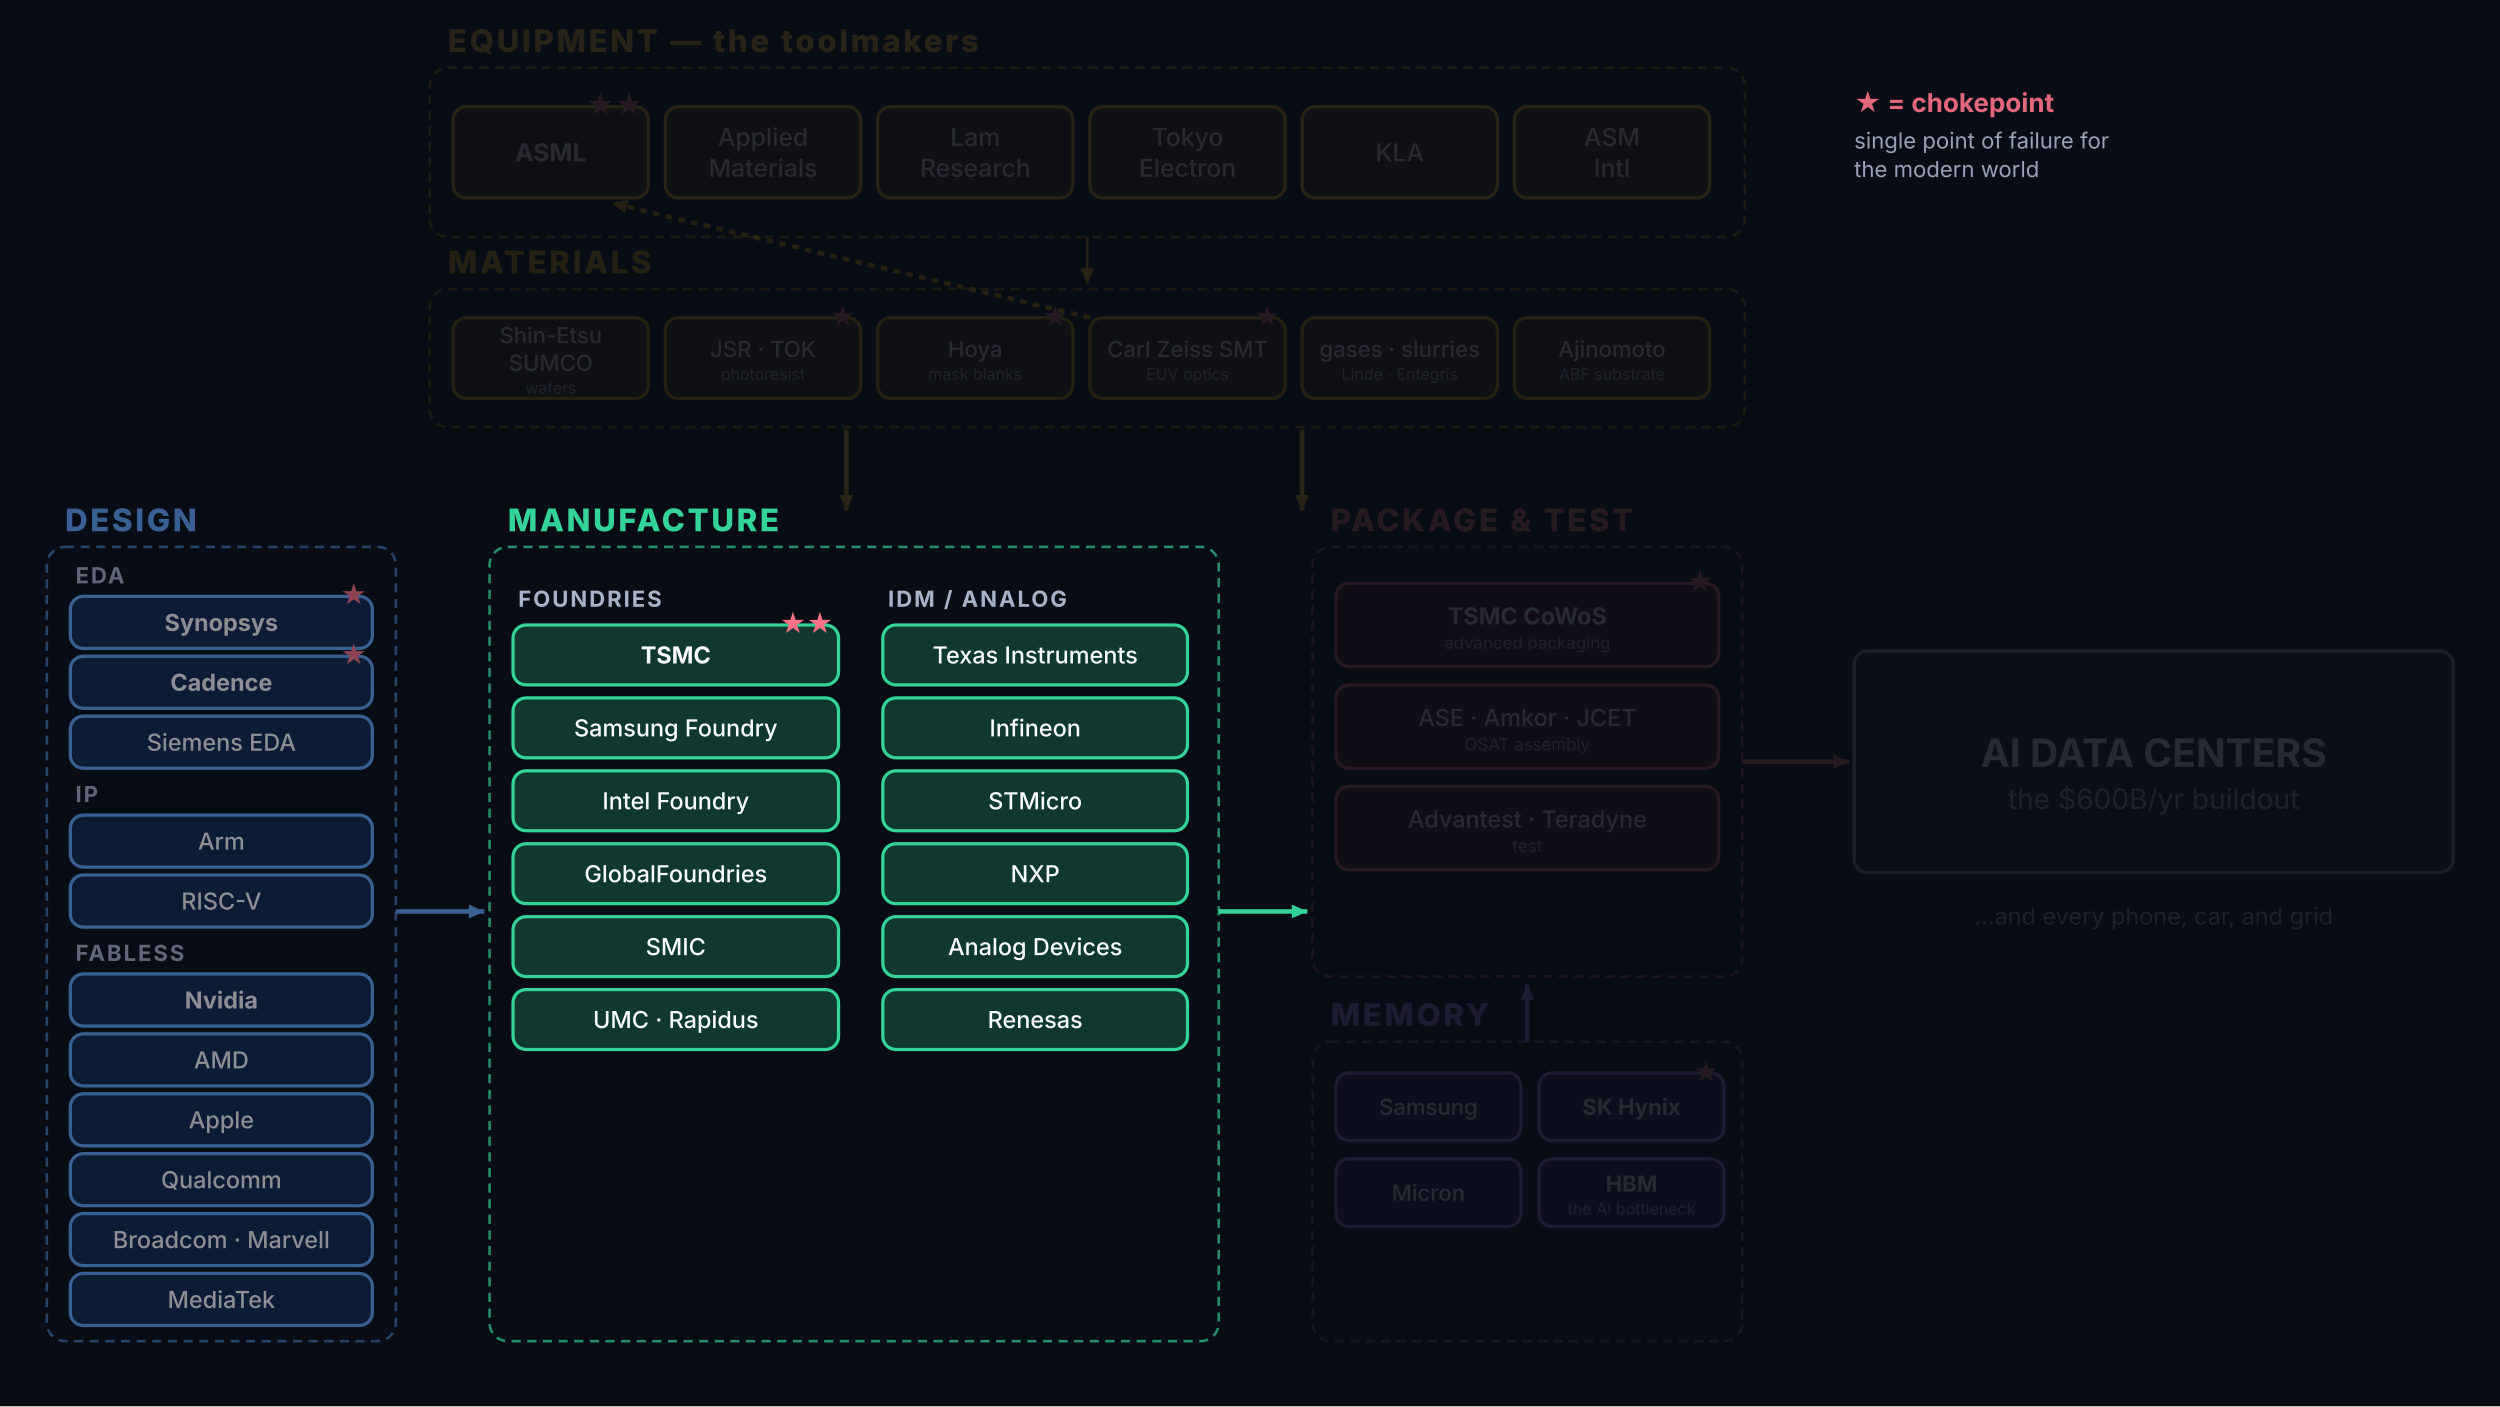
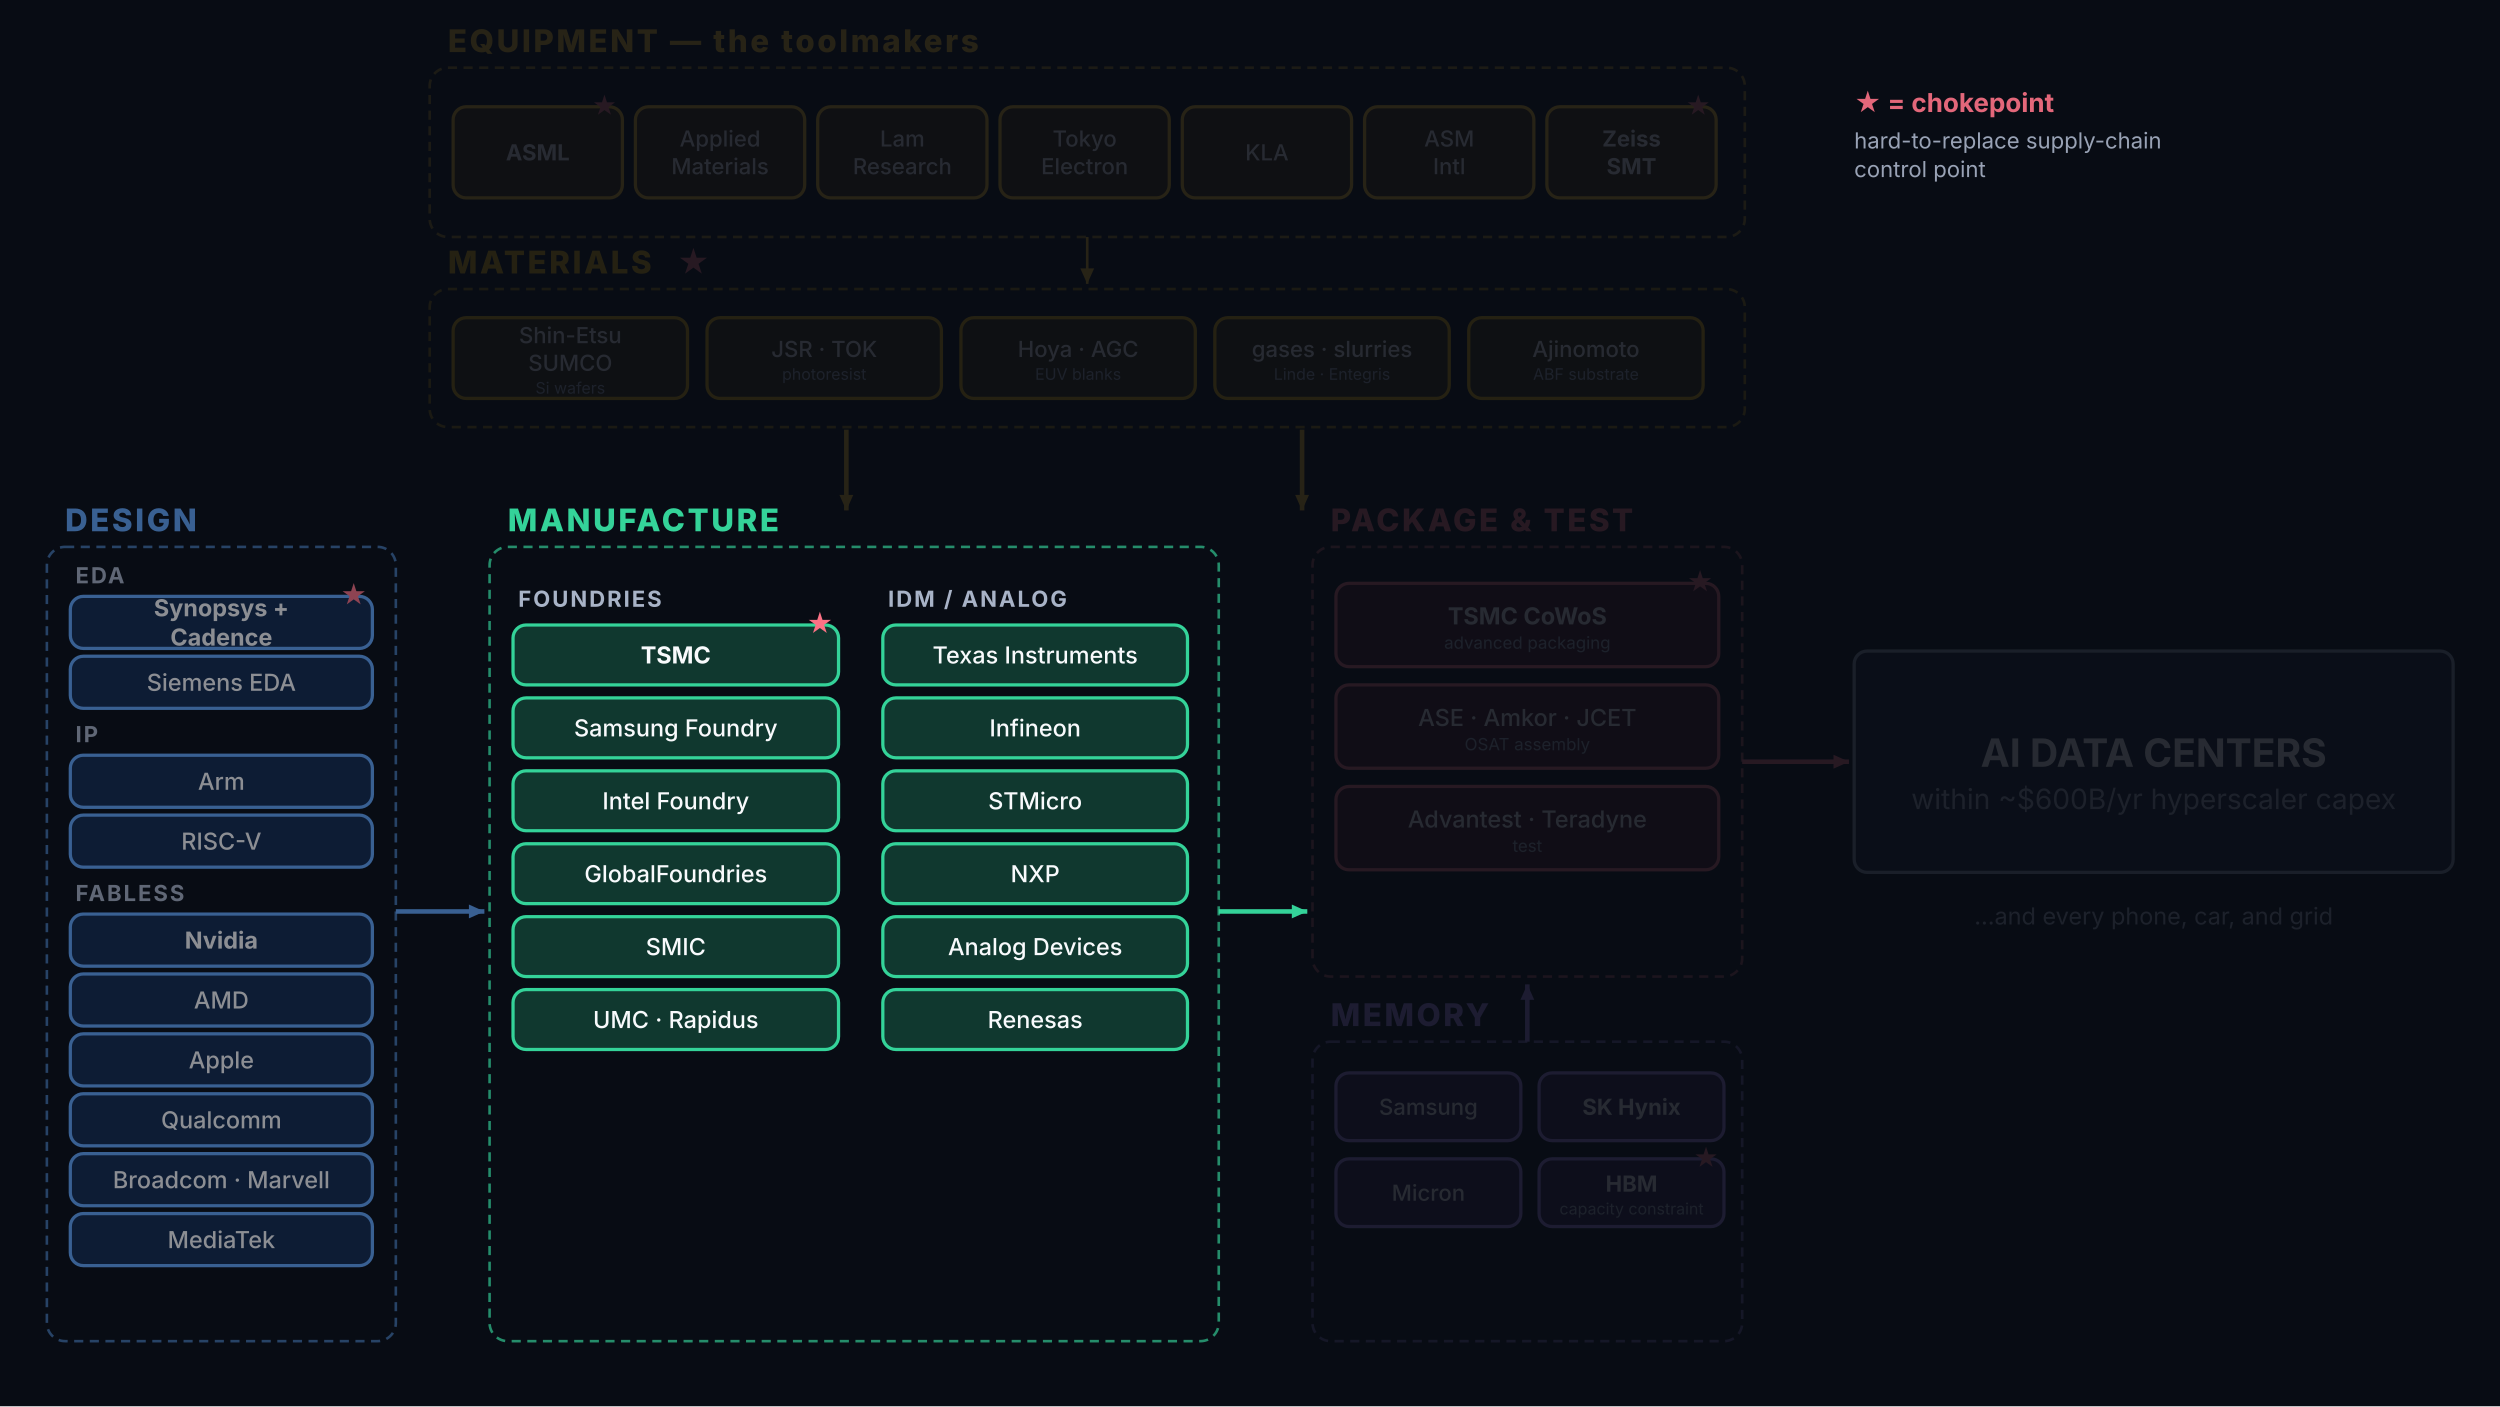
<svg xmlns="http://www.w3.org/2000/svg" viewBox="0 0 1920 1080" font-family="Inter, -apple-system, sans-serif">
  <rect width="1920" height="1080" fill="#080c14" />
  <g opacity="0.13">
    <rect x="330" y="52" width="1010" height="130" rx="14" fill="none" stroke="#fbbf24" stroke-width="2" stroke-dasharray="7 5" opacity="0.65" />
    <text x="344" y="40" font-size="24" font-weight="800" letter-spacing="2" fill="#fbbf24">EQUIPMENT — the toolmakers</text>
-     <rect x="348" y="82" width="150" height="70" rx="10" fill="#3b2b10" stroke="#fbbf24" stroke-width="2.5" />
-     <text x="423" y="117" text-anchor="middle" dominant-baseline="central" font-size="19" font-weight="700" fill="#f8fafc">ASML</text>
-     <text x="494" y="88" text-anchor="end" font-size="20.9" fill="#fb7185">★★</text>
-     <rect x="511" y="82" width="150" height="70" rx="10" fill="#3b2b10" stroke="#fbbf24" stroke-width="2.5" />
-     <text x="586" y="105.125" text-anchor="middle" dominant-baseline="central" font-size="19" font-weight="500" fill="#f8fafc">Applied</text>
-     <text x="586" y="128.875" text-anchor="middle" dominant-baseline="central" font-size="19" font-weight="500" fill="#f8fafc">Materials</text>
-     <rect x="674" y="82" width="150" height="70" rx="10" fill="#3b2b10" stroke="#fbbf24" stroke-width="2.5" />
-     <text x="749" y="105.125" text-anchor="middle" dominant-baseline="central" font-size="19" font-weight="500" fill="#f8fafc">Lam</text>
-     <text x="749" y="128.875" text-anchor="middle" dominant-baseline="central" font-size="19" font-weight="500" fill="#f8fafc">Research</text>
-     <rect x="837" y="82" width="150" height="70" rx="10" fill="#3b2b10" stroke="#fbbf24" stroke-width="2.5" />
-     <text x="912" y="105.125" text-anchor="middle" dominant-baseline="central" font-size="19" font-weight="500" fill="#f8fafc">Tokyo</text>
-     <text x="912" y="128.875" text-anchor="middle" dominant-baseline="central" font-size="19" font-weight="500" fill="#f8fafc">Electron</text>
-     <rect x="1000" y="82" width="150" height="70" rx="10" fill="#3b2b10" stroke="#fbbf24" stroke-width="2.5" />
-     <text x="1075" y="117" text-anchor="middle" dominant-baseline="central" font-size="19" font-weight="500" fill="#f8fafc">KLA</text>
-     <rect x="1163" y="82" width="150" height="70" rx="10" fill="#3b2b10" stroke="#fbbf24" stroke-width="2.5" />
-     <text x="1238" y="105.125" text-anchor="middle" dominant-baseline="central" font-size="19" font-weight="500" fill="#f8fafc">ASM</text>
-     <text x="1238" y="128.875" text-anchor="middle" dominant-baseline="central" font-size="19" font-weight="500" fill="#f8fafc">Intl</text>
+     <rect x="348" y="82" width="130" height="70" rx="10" fill="#3b2b10" stroke="#fbbf24" stroke-width="2.5" />
+     <text x="413" y="117" text-anchor="middle" dominant-baseline="central" font-size="17" font-weight="700" fill="#f8fafc">ASML</text>
+     <text x="474" y="88" text-anchor="end" font-size="18.7" fill="#fb7185">★</text>
+     <rect x="488" y="82" width="130" height="70" rx="10" fill="#3b2b10" stroke="#fbbf24" stroke-width="2.5" />
+     <text x="553" y="106.375" text-anchor="middle" dominant-baseline="central" font-size="17" font-weight="500" fill="#f8fafc">Applied</text>
+     <text x="553" y="127.625" text-anchor="middle" dominant-baseline="central" font-size="17" font-weight="500" fill="#f8fafc">Materials</text>
+     <rect x="628" y="82" width="130" height="70" rx="10" fill="#3b2b10" stroke="#fbbf24" stroke-width="2.5" />
+     <text x="693" y="106.375" text-anchor="middle" dominant-baseline="central" font-size="17" font-weight="500" fill="#f8fafc">Lam</text>
+     <text x="693" y="127.625" text-anchor="middle" dominant-baseline="central" font-size="17" font-weight="500" fill="#f8fafc">Research</text>
+     <rect x="768" y="82" width="130" height="70" rx="10" fill="#3b2b10" stroke="#fbbf24" stroke-width="2.5" />
+     <text x="833" y="106.375" text-anchor="middle" dominant-baseline="central" font-size="17" font-weight="500" fill="#f8fafc">Tokyo</text>
+     <text x="833" y="127.625" text-anchor="middle" dominant-baseline="central" font-size="17" font-weight="500" fill="#f8fafc">Electron</text>
+     <rect x="908" y="82" width="130" height="70" rx="10" fill="#3b2b10" stroke="#fbbf24" stroke-width="2.5" />
+     <text x="973" y="117" text-anchor="middle" dominant-baseline="central" font-size="17" font-weight="500" fill="#f8fafc">KLA</text>
+     <rect x="1048" y="82" width="130" height="70" rx="10" fill="#3b2b10" stroke="#fbbf24" stroke-width="2.5" />
+     <text x="1113" y="106.375" text-anchor="middle" dominant-baseline="central" font-size="17" font-weight="500" fill="#f8fafc">ASM</text>
+     <text x="1113" y="127.625" text-anchor="middle" dominant-baseline="central" font-size="17" font-weight="500" fill="#f8fafc">Intl</text>
+     <rect x="1188" y="82" width="130" height="70" rx="10" fill="#3b2b10" stroke="#fbbf24" stroke-width="2.5" />
+     <text x="1253" y="106.375" text-anchor="middle" dominant-baseline="central" font-size="17" font-weight="700" fill="#f8fafc">Zeiss</text>
+     <text x="1253" y="127.625" text-anchor="middle" dominant-baseline="central" font-size="17" font-weight="700" fill="#f8fafc">SMT</text>
+     <text x="1314" y="88" text-anchor="end" font-size="18.7" fill="#fb7185">★</text>
  </g>
  <g opacity="0.13">
    <rect x="330" y="222" width="1010" height="106" rx="14" fill="none" stroke="#eab308" stroke-width="2" stroke-dasharray="7 5" opacity="0.65" />
    <text x="344" y="210" font-size="24" font-weight="800" letter-spacing="2" fill="#eab308">MATERIALS</text>
-     <rect x="348" y="244" width="150" height="62" rx="10" fill="#342f10" stroke="#eab308" stroke-width="2.5" />
-     <text x="423" y="257.375" text-anchor="middle" dominant-baseline="central" font-size="17" font-weight="500" fill="#f8fafc">Shin-Etsu</text>
-     <text x="423" y="278.625" text-anchor="middle" dominant-baseline="central" font-size="17" font-weight="500" fill="#f8fafc">SUMCO</text>
-     <text x="423" y="297.875" text-anchor="middle" dominant-baseline="central" font-size="12.24" fill="#a8b3c7">wafers</text>
-     <rect x="511" y="244" width="150" height="62" rx="10" fill="#342f10" stroke="#eab308" stroke-width="2.5" />
-     <text x="586" y="268" text-anchor="middle" dominant-baseline="central" font-size="17" font-weight="500" fill="#f8fafc">JSR · TOK</text>
-     <text x="586" y="287.25" text-anchor="middle" dominant-baseline="central" font-size="12.24" fill="#a8b3c7">photoresist</text>
-     <text x="657" y="250" text-anchor="end" font-size="18.7" fill="#fb7185">★</text>
-     <rect x="674" y="244" width="150" height="62" rx="10" fill="#342f10" stroke="#eab308" stroke-width="2.5" />
-     <text x="749" y="268" text-anchor="middle" dominant-baseline="central" font-size="17" font-weight="500" fill="#f8fafc">Hoya</text>
-     <text x="749" y="287.25" text-anchor="middle" dominant-baseline="central" font-size="12.24" fill="#a8b3c7">mask blanks</text>
-     <text x="820" y="250" text-anchor="end" font-size="18.7" fill="#fb7185">★</text>
-     <rect x="837" y="244" width="150" height="62" rx="10" fill="#342f10" stroke="#eab308" stroke-width="2.5" />
-     <text x="912" y="268" text-anchor="middle" dominant-baseline="central" font-size="17" font-weight="500" fill="#f8fafc">Carl Zeiss SMT</text>
-     <text x="912" y="287.25" text-anchor="middle" dominant-baseline="central" font-size="12.24" fill="#a8b3c7">EUV optics</text>
-     <text x="983" y="250" text-anchor="end" font-size="18.7" fill="#fb7185">★</text>
-     <rect x="1000" y="244" width="150" height="62" rx="10" fill="#342f10" stroke="#eab308" stroke-width="2.5" />
-     <text x="1075" y="268" text-anchor="middle" dominant-baseline="central" font-size="17" font-weight="500" fill="#f8fafc">gases · slurries</text>
-     <text x="1075" y="287.25" text-anchor="middle" dominant-baseline="central" font-size="12.24" fill="#a8b3c7">Linde · Entegris</text>
-     <rect x="1163" y="244" width="150" height="62" rx="10" fill="#342f10" stroke="#eab308" stroke-width="2.5" />
-     <text x="1238" y="268" text-anchor="middle" dominant-baseline="central" font-size="17" font-weight="500" fill="#f8fafc">Ajinomoto</text>
-     <text x="1238" y="287.25" text-anchor="middle" dominant-baseline="central" font-size="12.24" fill="#a8b3c7">ABF substrate</text>
-     <line x1="837" y1="244" x2="470" y2="156" stroke="#eab308" stroke-width="3.5" stroke-dasharray="5 5" />
-     <polygon points="470,156 482.779,153.613 480.307,163.923" fill="#eab308" />
+     <text x="520" y="210" font-size="24" font-weight="800" fill="#fb7185">★</text>
+     <rect x="348" y="244" width="180" height="62" rx="10" fill="#342f10" stroke="#eab308" stroke-width="2.5" />
+     <text x="438" y="257.375" text-anchor="middle" dominant-baseline="central" font-size="17" font-weight="500" fill="#f8fafc">Shin-Etsu</text>
+     <text x="438" y="278.625" text-anchor="middle" dominant-baseline="central" font-size="17" font-weight="500" fill="#f8fafc">SUMCO</text>
+     <text x="438" y="297.875" text-anchor="middle" dominant-baseline="central" font-size="12.24" fill="#a8b3c7">Si wafers</text>
+     <rect x="543" y="244" width="180" height="62" rx="10" fill="#342f10" stroke="#eab308" stroke-width="2.5" />
+     <text x="633" y="268" text-anchor="middle" dominant-baseline="central" font-size="17" font-weight="500" fill="#f8fafc">JSR · TOK</text>
+     <text x="633" y="287.25" text-anchor="middle" dominant-baseline="central" font-size="12.24" fill="#a8b3c7">photoresist</text>
+     <rect x="738" y="244" width="180" height="62" rx="10" fill="#342f10" stroke="#eab308" stroke-width="2.5" />
+     <text x="828" y="268" text-anchor="middle" dominant-baseline="central" font-size="17" font-weight="500" fill="#f8fafc">Hoya · AGC</text>
+     <text x="828" y="287.25" text-anchor="middle" dominant-baseline="central" font-size="12.24" fill="#a8b3c7">EUV blanks</text>
+     <rect x="933" y="244" width="180" height="62" rx="10" fill="#342f10" stroke="#eab308" stroke-width="2.5" />
+     <text x="1023" y="268" text-anchor="middle" dominant-baseline="central" font-size="17" font-weight="500" fill="#f8fafc">gases · slurries</text>
+     <text x="1023" y="287.25" text-anchor="middle" dominant-baseline="central" font-size="12.24" fill="#a8b3c7">Linde · Entegris</text>
+     <rect x="1128" y="244" width="180" height="62" rx="10" fill="#342f10" stroke="#eab308" stroke-width="2.5" />
+     <text x="1218" y="268" text-anchor="middle" dominant-baseline="central" font-size="17" font-weight="500" fill="#f8fafc">Ajinomoto</text>
+     <text x="1218" y="287.25" text-anchor="middle" dominant-baseline="central" font-size="12.24" fill="#a8b3c7">ABF substrate</text>
  </g>
  <g opacity="0.13">
    <line x1="650" y1="330" x2="650" y2="392" stroke="#fbbf24" stroke-width="3.5" />
    <polygon points="650,392 644.699,380.13 655.301,380.13" fill="#fbbf24" />
    <line x1="1000" y1="330" x2="1000" y2="392" stroke="#fbbf24" stroke-width="3.5" />
    <polygon points="1000,392 994.699,380.13 1005.301,380.13" fill="#fbbf24" />
    <line x1="835" y1="182" x2="835" y2="218" stroke="#fbbf24" stroke-width="2" />
    <polygon points="835,218 829.699,206.13 840.301,206.13" fill="#fbbf24" />
  </g>
  <g opacity="0.55">
    <rect x="36" y="420" width="268" height="610" rx="14" fill="none" stroke="#60a5fa" stroke-width="2" stroke-dasharray="7 5" opacity="0.65" />
    <text x="50" y="408" font-size="24" font-weight="800" letter-spacing="2" fill="#60a5fa">DESIGN</text>
    <text x="58" y="448" font-size="17" font-weight="700" letter-spacing="1.5" fill="#a8b3c7">EDA</text>
    <rect x="54" y="458" width="232" height="40" rx="10" fill="#102a4f" stroke="#60a5fa" stroke-width="2.5" />
-     <text x="170" y="478" text-anchor="middle" dominant-baseline="central" font-size="18" font-weight="700" fill="#f8fafc">Synopsys</text>
+     <text x="170" y="466.75" text-anchor="middle" dominant-baseline="central" font-size="18" font-weight="700" fill="#f8fafc">Synopsys +</text>
+     <text x="170" y="489.25" text-anchor="middle" dominant-baseline="central" font-size="18" font-weight="700" fill="#f8fafc">Cadence</text>
    <text x="282" y="464" text-anchor="end" font-size="19.8" fill="#fb7185">★</text>
    <rect x="54" y="504" width="232" height="40" rx="10" fill="#102a4f" stroke="#60a5fa" stroke-width="2.5" />
-     <text x="170" y="524" text-anchor="middle" dominant-baseline="central" font-size="18" font-weight="700" fill="#f8fafc">Cadence</text>
-     <text x="282" y="510" text-anchor="end" font-size="19.8" fill="#fb7185">★</text>
-     <rect x="54" y="550" width="232" height="40" rx="10" fill="#102a4f" stroke="#60a5fa" stroke-width="2.5" />
-     <text x="170" y="570" text-anchor="middle" dominant-baseline="central" font-size="18" font-weight="500" fill="#f8fafc">Siemens EDA</text>
-     <text x="58" y="616" font-size="17" font-weight="700" letter-spacing="1.5" fill="#a8b3c7">IP</text>
+     <text x="170" y="524" text-anchor="middle" dominant-baseline="central" font-size="18" font-weight="500" fill="#f8fafc">Siemens EDA</text>
+     <text x="58" y="570" font-size="17" font-weight="700" letter-spacing="1.5" fill="#a8b3c7">IP</text>
+     <rect x="54" y="580" width="232" height="40" rx="10" fill="#102a4f" stroke="#60a5fa" stroke-width="2.5" />
+     <text x="170" y="600" text-anchor="middle" dominant-baseline="central" font-size="18" font-weight="500" fill="#f8fafc">Arm</text>
    <rect x="54" y="626" width="232" height="40" rx="10" fill="#102a4f" stroke="#60a5fa" stroke-width="2.5" />
-     <text x="170" y="646" text-anchor="middle" dominant-baseline="central" font-size="18" font-weight="500" fill="#f8fafc">Arm</text>
-     <rect x="54" y="672" width="232" height="40" rx="10" fill="#102a4f" stroke="#60a5fa" stroke-width="2.5" />
-     <text x="170" y="692" text-anchor="middle" dominant-baseline="central" font-size="18" font-weight="500" fill="#f8fafc">RISC-V</text>
-     <text x="58" y="738" font-size="17" font-weight="700" letter-spacing="1.5" fill="#a8b3c7">FABLESS</text>
+     <text x="170" y="646" text-anchor="middle" dominant-baseline="central" font-size="18" font-weight="500" fill="#f8fafc">RISC-V</text>
+     <text x="58" y="692" font-size="17" font-weight="700" letter-spacing="1.5" fill="#a8b3c7">FABLESS</text>
+     <rect x="54" y="702" width="232" height="40" rx="10" fill="#102a4f" stroke="#60a5fa" stroke-width="2.5" />
+     <text x="170" y="722" text-anchor="middle" dominant-baseline="central" font-size="18" font-weight="700" fill="#f8fafc">Nvidia</text>
    <rect x="54" y="748" width="232" height="40" rx="10" fill="#102a4f" stroke="#60a5fa" stroke-width="2.5" />
-     <text x="170" y="768" text-anchor="middle" dominant-baseline="central" font-size="18" font-weight="700" fill="#f8fafc">Nvidia</text>
+     <text x="170" y="768" text-anchor="middle" dominant-baseline="central" font-size="18" font-weight="500" fill="#f8fafc">AMD</text>
    <rect x="54" y="794" width="232" height="40" rx="10" fill="#102a4f" stroke="#60a5fa" stroke-width="2.5" />
-     <text x="170" y="814" text-anchor="middle" dominant-baseline="central" font-size="18" font-weight="500" fill="#f8fafc">AMD</text>
+     <text x="170" y="814" text-anchor="middle" dominant-baseline="central" font-size="18" font-weight="500" fill="#f8fafc">Apple</text>
    <rect x="54" y="840" width="232" height="40" rx="10" fill="#102a4f" stroke="#60a5fa" stroke-width="2.5" />
-     <text x="170" y="860" text-anchor="middle" dominant-baseline="central" font-size="18" font-weight="500" fill="#f8fafc">Apple</text>
+     <text x="170" y="860" text-anchor="middle" dominant-baseline="central" font-size="18" font-weight="500" fill="#f8fafc">Qualcomm</text>
    <rect x="54" y="886" width="232" height="40" rx="10" fill="#102a4f" stroke="#60a5fa" stroke-width="2.5" />
-     <text x="170" y="906" text-anchor="middle" dominant-baseline="central" font-size="18" font-weight="500" fill="#f8fafc">Qualcomm</text>
+     <text x="170" y="906" text-anchor="middle" dominant-baseline="central" font-size="18" font-weight="500" fill="#f8fafc">Broadcom · Marvell</text>
    <rect x="54" y="932" width="232" height="40" rx="10" fill="#102a4f" stroke="#60a5fa" stroke-width="2.5" />
-     <text x="170" y="952" text-anchor="middle" dominant-baseline="central" font-size="18" font-weight="500" fill="#f8fafc">Broadcom · Marvell</text>
-     <rect x="54" y="978" width="232" height="40" rx="10" fill="#102a4f" stroke="#60a5fa" stroke-width="2.5" />
-     <text x="170" y="998" text-anchor="middle" dominant-baseline="central" font-size="18" font-weight="500" fill="#f8fafc">MediaTek</text>
+     <text x="170" y="952" text-anchor="middle" dominant-baseline="central" font-size="18" font-weight="500" fill="#f8fafc">MediaTek</text>
    <line x1="304" y1="700" x2="372" y2="700" stroke="#60a5fa" stroke-width="3.5" />
    <polygon points="372,700 360.13,705.301 360.13,694.699" fill="#60a5fa" />
  </g>
  <g opacity="1">
    <rect x="376" y="420" width="560" height="610" rx="14" fill="none" stroke="#34d399" stroke-width="2" stroke-dasharray="7 5" opacity="0.65" />
    <text x="390" y="408" font-size="24" font-weight="800" letter-spacing="2" fill="#34d399">MANUFACTURE</text>
    <text x="398" y="466" font-size="17" font-weight="700" letter-spacing="1.5" fill="#a8b3c7">FOUNDRIES</text>
    <rect x="394" y="480" width="250" height="46" rx="10" fill="#10382f" stroke="#34d399" stroke-width="2.5" />
    <text x="519" y="503" text-anchor="middle" dominant-baseline="central" font-size="18" font-weight="700" fill="#f8fafc">TSMC</text>
-     <text x="640" y="486" text-anchor="end" font-size="19.8" fill="#fb7185">★★</text>
+     <text x="640" y="486" text-anchor="end" font-size="19.8" fill="#fb7185">★</text>
    <rect x="394" y="536" width="250" height="46" rx="10" fill="#10382f" stroke="#34d399" stroke-width="2.5" />
    <text x="519" y="559" text-anchor="middle" dominant-baseline="central" font-size="18" font-weight="500" fill="#f8fafc">Samsung Foundry</text>
    <rect x="394" y="592" width="250" height="46" rx="10" fill="#10382f" stroke="#34d399" stroke-width="2.5" />
    <text x="519" y="615" text-anchor="middle" dominant-baseline="central" font-size="18" font-weight="500" fill="#f8fafc">Intel Foundry</text>
    <rect x="394" y="648" width="250" height="46" rx="10" fill="#10382f" stroke="#34d399" stroke-width="2.5" />
    <text x="519" y="671" text-anchor="middle" dominant-baseline="central" font-size="18" font-weight="500" fill="#f8fafc">GlobalFoundries</text>
    <rect x="394" y="704" width="250" height="46" rx="10" fill="#10382f" stroke="#34d399" stroke-width="2.5" />
    <text x="519" y="727" text-anchor="middle" dominant-baseline="central" font-size="18" font-weight="500" fill="#f8fafc">SMIC</text>
    <rect x="394" y="760" width="250" height="46" rx="10" fill="#10382f" stroke="#34d399" stroke-width="2.5" />
    <text x="519" y="783" text-anchor="middle" dominant-baseline="central" font-size="18" font-weight="500" fill="#f8fafc">UMC · Rapidus</text>
    <text x="682" y="466" font-size="17" font-weight="700" letter-spacing="1.5" fill="#a8b3c7">IDM / ANALOG</text>
    <rect x="678" y="480" width="234" height="46" rx="10" fill="#10382f" stroke="#34d399" stroke-width="2.5" />
    <text x="795" y="503" text-anchor="middle" dominant-baseline="central" font-size="18" font-weight="500" fill="#f8fafc">Texas Instruments</text>
    <rect x="678" y="536" width="234" height="46" rx="10" fill="#10382f" stroke="#34d399" stroke-width="2.5" />
    <text x="795" y="559" text-anchor="middle" dominant-baseline="central" font-size="18" font-weight="500" fill="#f8fafc">Infineon</text>
    <rect x="678" y="592" width="234" height="46" rx="10" fill="#10382f" stroke="#34d399" stroke-width="2.5" />
    <text x="795" y="615" text-anchor="middle" dominant-baseline="central" font-size="18" font-weight="500" fill="#f8fafc">STMicro</text>
    <rect x="678" y="648" width="234" height="46" rx="10" fill="#10382f" stroke="#34d399" stroke-width="2.5" />
    <text x="795" y="671" text-anchor="middle" dominant-baseline="central" font-size="18" font-weight="500" fill="#f8fafc">NXP</text>
    <rect x="678" y="704" width="234" height="46" rx="10" fill="#10382f" stroke="#34d399" stroke-width="2.5" />
    <text x="795" y="727" text-anchor="middle" dominant-baseline="central" font-size="18" font-weight="500" fill="#f8fafc">Analog Devices</text>
    <rect x="678" y="760" width="234" height="46" rx="10" fill="#10382f" stroke="#34d399" stroke-width="2.5" />
    <text x="795" y="783" text-anchor="middle" dominant-baseline="central" font-size="18" font-weight="500" fill="#f8fafc">Renesas</text>
    <line x1="936" y1="700" x2="1004" y2="700" stroke="#34d399" stroke-width="3.5" />
    <polygon points="1004,700 992.13,705.301 992.13,694.699" fill="#34d399" />
  </g>
  <g opacity="0.13">
    <rect x="1008" y="800" width="330" height="230" rx="14" fill="none" stroke="#a78bfa" stroke-width="2" stroke-dasharray="7 5" opacity="0.65" />
    <text x="1022" y="788" font-size="24" font-weight="800" letter-spacing="2" fill="#a78bfa">MEMORY</text>
    <rect x="1026" y="824" width="142" height="52" rx="10" fill="#2d2050" stroke="#a78bfa" stroke-width="2.5" />
    <text x="1097" y="850" text-anchor="middle" dominant-baseline="central" font-size="17" font-weight="500" fill="#f8fafc">Samsung</text>
    <rect x="1182" y="824" width="142" height="52" rx="10" fill="#2d2050" stroke="#a78bfa" stroke-width="2.5" />
    <text x="1253" y="850" text-anchor="middle" dominant-baseline="central" font-size="17" font-weight="700" fill="#f8fafc">SK Hynix</text>
-     <text x="1320" y="830" text-anchor="end" font-size="18.7" fill="#fb7185">★</text>
    <rect x="1026" y="890" width="142" height="52" rx="10" fill="#2d2050" stroke="#a78bfa" stroke-width="2.5" />
    <text x="1097" y="916" text-anchor="middle" dominant-baseline="central" font-size="17" font-weight="500" fill="#f8fafc">Micron</text>
    <rect x="1182" y="890" width="142" height="52" rx="10" fill="#2d2050" stroke="#a78bfa" stroke-width="2.5" />
    <text x="1253" y="909" text-anchor="middle" dominant-baseline="central" font-size="17" font-weight="700" fill="#f8fafc">HBM</text>
-     <text x="1253" y="928.25" text-anchor="middle" dominant-baseline="central" font-size="12.24" fill="#a8b3c7">the AI bottleneck</text>
+     <text x="1253" y="928.25" text-anchor="middle" dominant-baseline="central" font-size="12.24" fill="#a8b3c7">capacity constraint</text>
+     <text x="1320" y="896" text-anchor="end" font-size="18.7" fill="#fb7185">★</text>
    <line x1="1173" y1="800" x2="1173" y2="756" stroke="#a78bfa" stroke-width="3.5" />
    <polygon points="1173,756 1178.301,767.87 1167.699,767.87" fill="#a78bfa" />
  </g>
  <g opacity="0.13">
    <rect x="1008" y="420" width="330" height="330" rx="14" fill="none" stroke="#fb7185" stroke-width="2" stroke-dasharray="7 5" opacity="0.65" />
    <text x="1022" y="408" font-size="24" font-weight="800" letter-spacing="2" fill="#fb7185">PACKAGE &amp; TEST</text>
    <rect x="1026" y="448" width="294" height="64" rx="10" fill="#441b2a" stroke="#fb7185" stroke-width="2.5" />
    <text x="1173" y="473" text-anchor="middle" dominant-baseline="central" font-size="18" font-weight="700" fill="#f8fafc">TSMC CoWoS</text>
    <text x="1173" y="493.5" text-anchor="middle" dominant-baseline="central" font-size="12.96" fill="#a8b3c7">advanced packaging</text>
    <text x="1316" y="454" text-anchor="end" font-size="19.8" fill="#fb7185">★</text>
    <rect x="1026" y="526" width="294" height="64" rx="10" fill="#441b2a" stroke="#fb7185" stroke-width="2.5" />
    <text x="1173" y="551" text-anchor="middle" dominant-baseline="central" font-size="18" font-weight="500" fill="#f8fafc">ASE · Amkor · JCET</text>
    <text x="1173" y="571.5" text-anchor="middle" dominant-baseline="central" font-size="12.96" fill="#a8b3c7">OSAT assembly</text>
    <rect x="1026" y="604" width="294" height="64" rx="10" fill="#441b2a" stroke="#fb7185" stroke-width="2.5" />
    <text x="1173" y="629" text-anchor="middle" dominant-baseline="central" font-size="18" font-weight="500" fill="#f8fafc">Advantest · Teradyne</text>
    <text x="1173" y="649.5" text-anchor="middle" dominant-baseline="central" font-size="12.96" fill="#a8b3c7">test</text>
    <line x1="1338" y1="585" x2="1420" y2="585" stroke="#fb7185" stroke-width="3.5" />
    <polygon points="1420,585 1408.13,590.301 1408.13,579.699" fill="#fb7185" />
  </g>
  <g opacity="0.13">
    <rect x="1424" y="500" width="460" height="170" rx="10" fill="#172033" stroke="#94a3b8" stroke-width="2.5" />
    <text x="1654" y="578" text-anchor="middle" dominant-baseline="central" font-size="30" font-weight="700" fill="#f8fafc">AI DATA CENTERS</text>
-     <text x="1654" y="613.5" text-anchor="middle" dominant-baseline="central" font-size="21.6" fill="#a8b3c7">the $600B/yr buildout</text>
+     <text x="1654" y="613.5" text-anchor="middle" dominant-baseline="central" font-size="21.6" fill="#a8b3c7">within ~$600B/yr hyperscaler capex</text>
    <text x="1654" y="710" text-anchor="middle" font-size="18" fill="#a8b3c7">…and every phone, car, and grid</text>
  </g>
  <g opacity="0.9">
    <text x="1424" y="86" font-size="20" fill="#fb7185" font-weight="700">★ = chokepoint</text>
-     <text x="1424" y="114" font-size="17" fill="#a8b3c7">single point of failure for</text>
-     <text x="1424" y="136" font-size="17" fill="#a8b3c7">the modern world</text>
+     <text x="1424" y="114" font-size="17" fill="#a8b3c7">hard-to-replace supply-chain</text>
+     <text x="1424" y="136" font-size="17" fill="#a8b3c7">control point</text>
  </g>
</svg>
